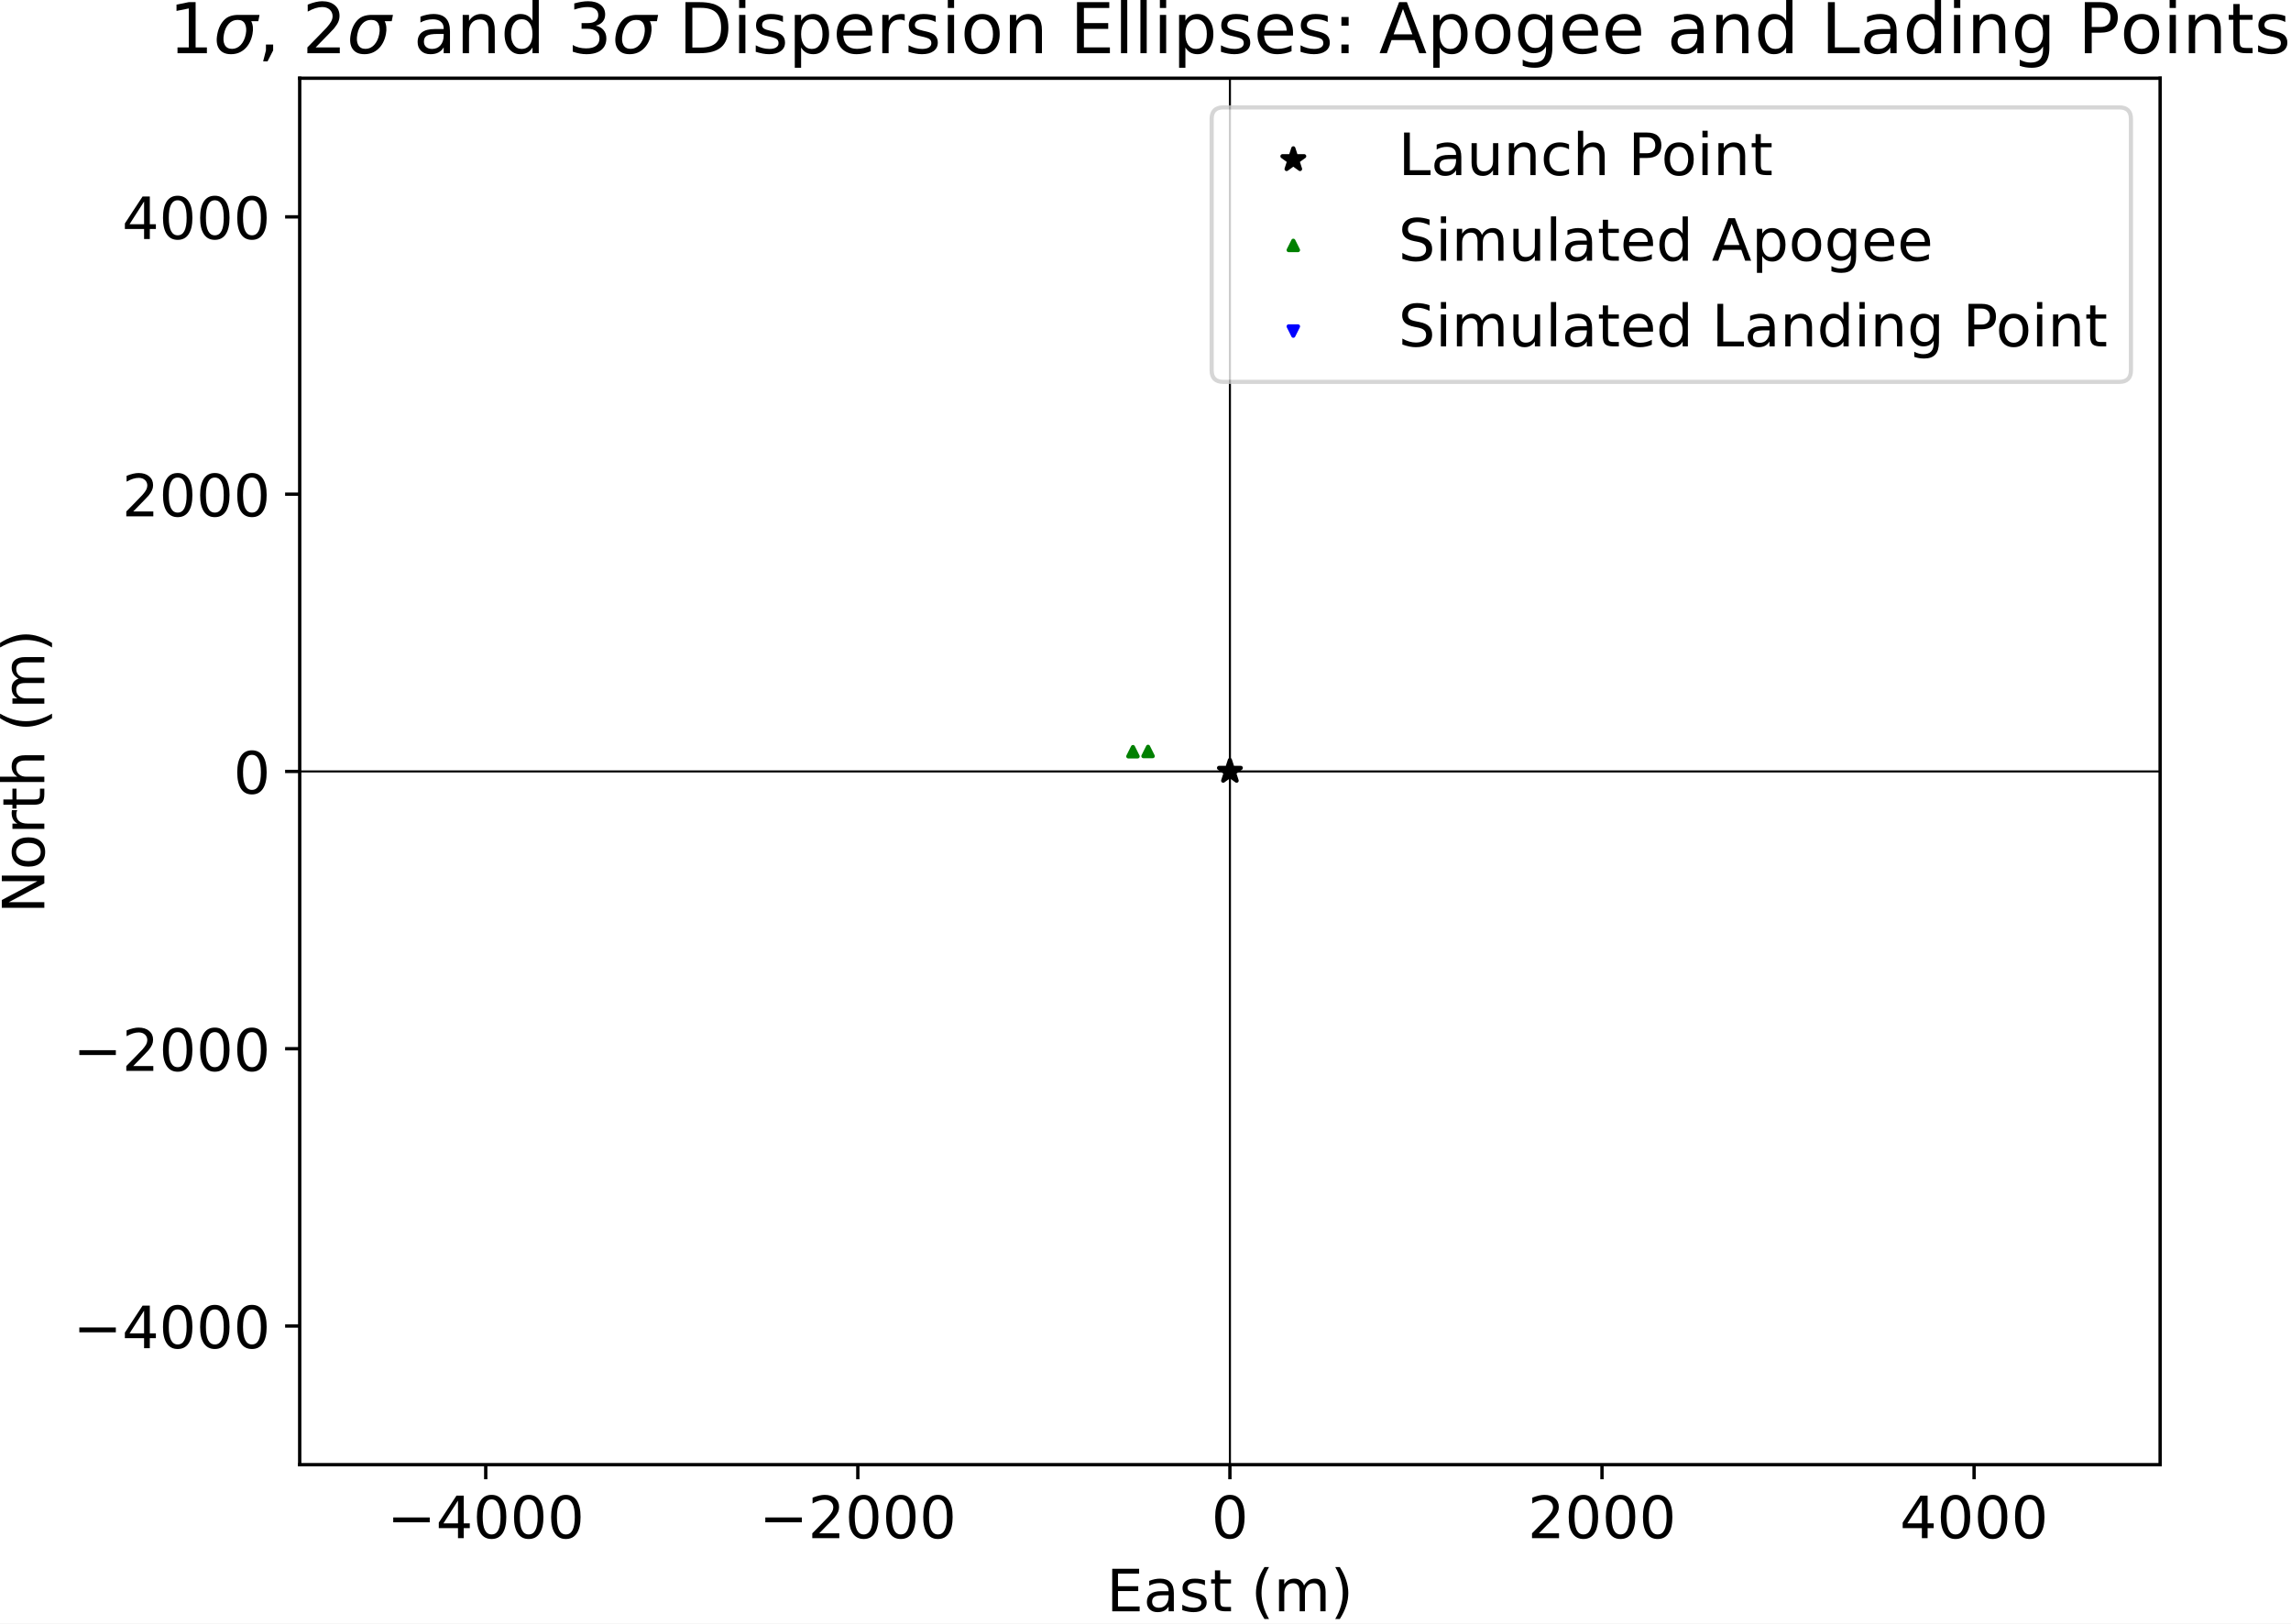
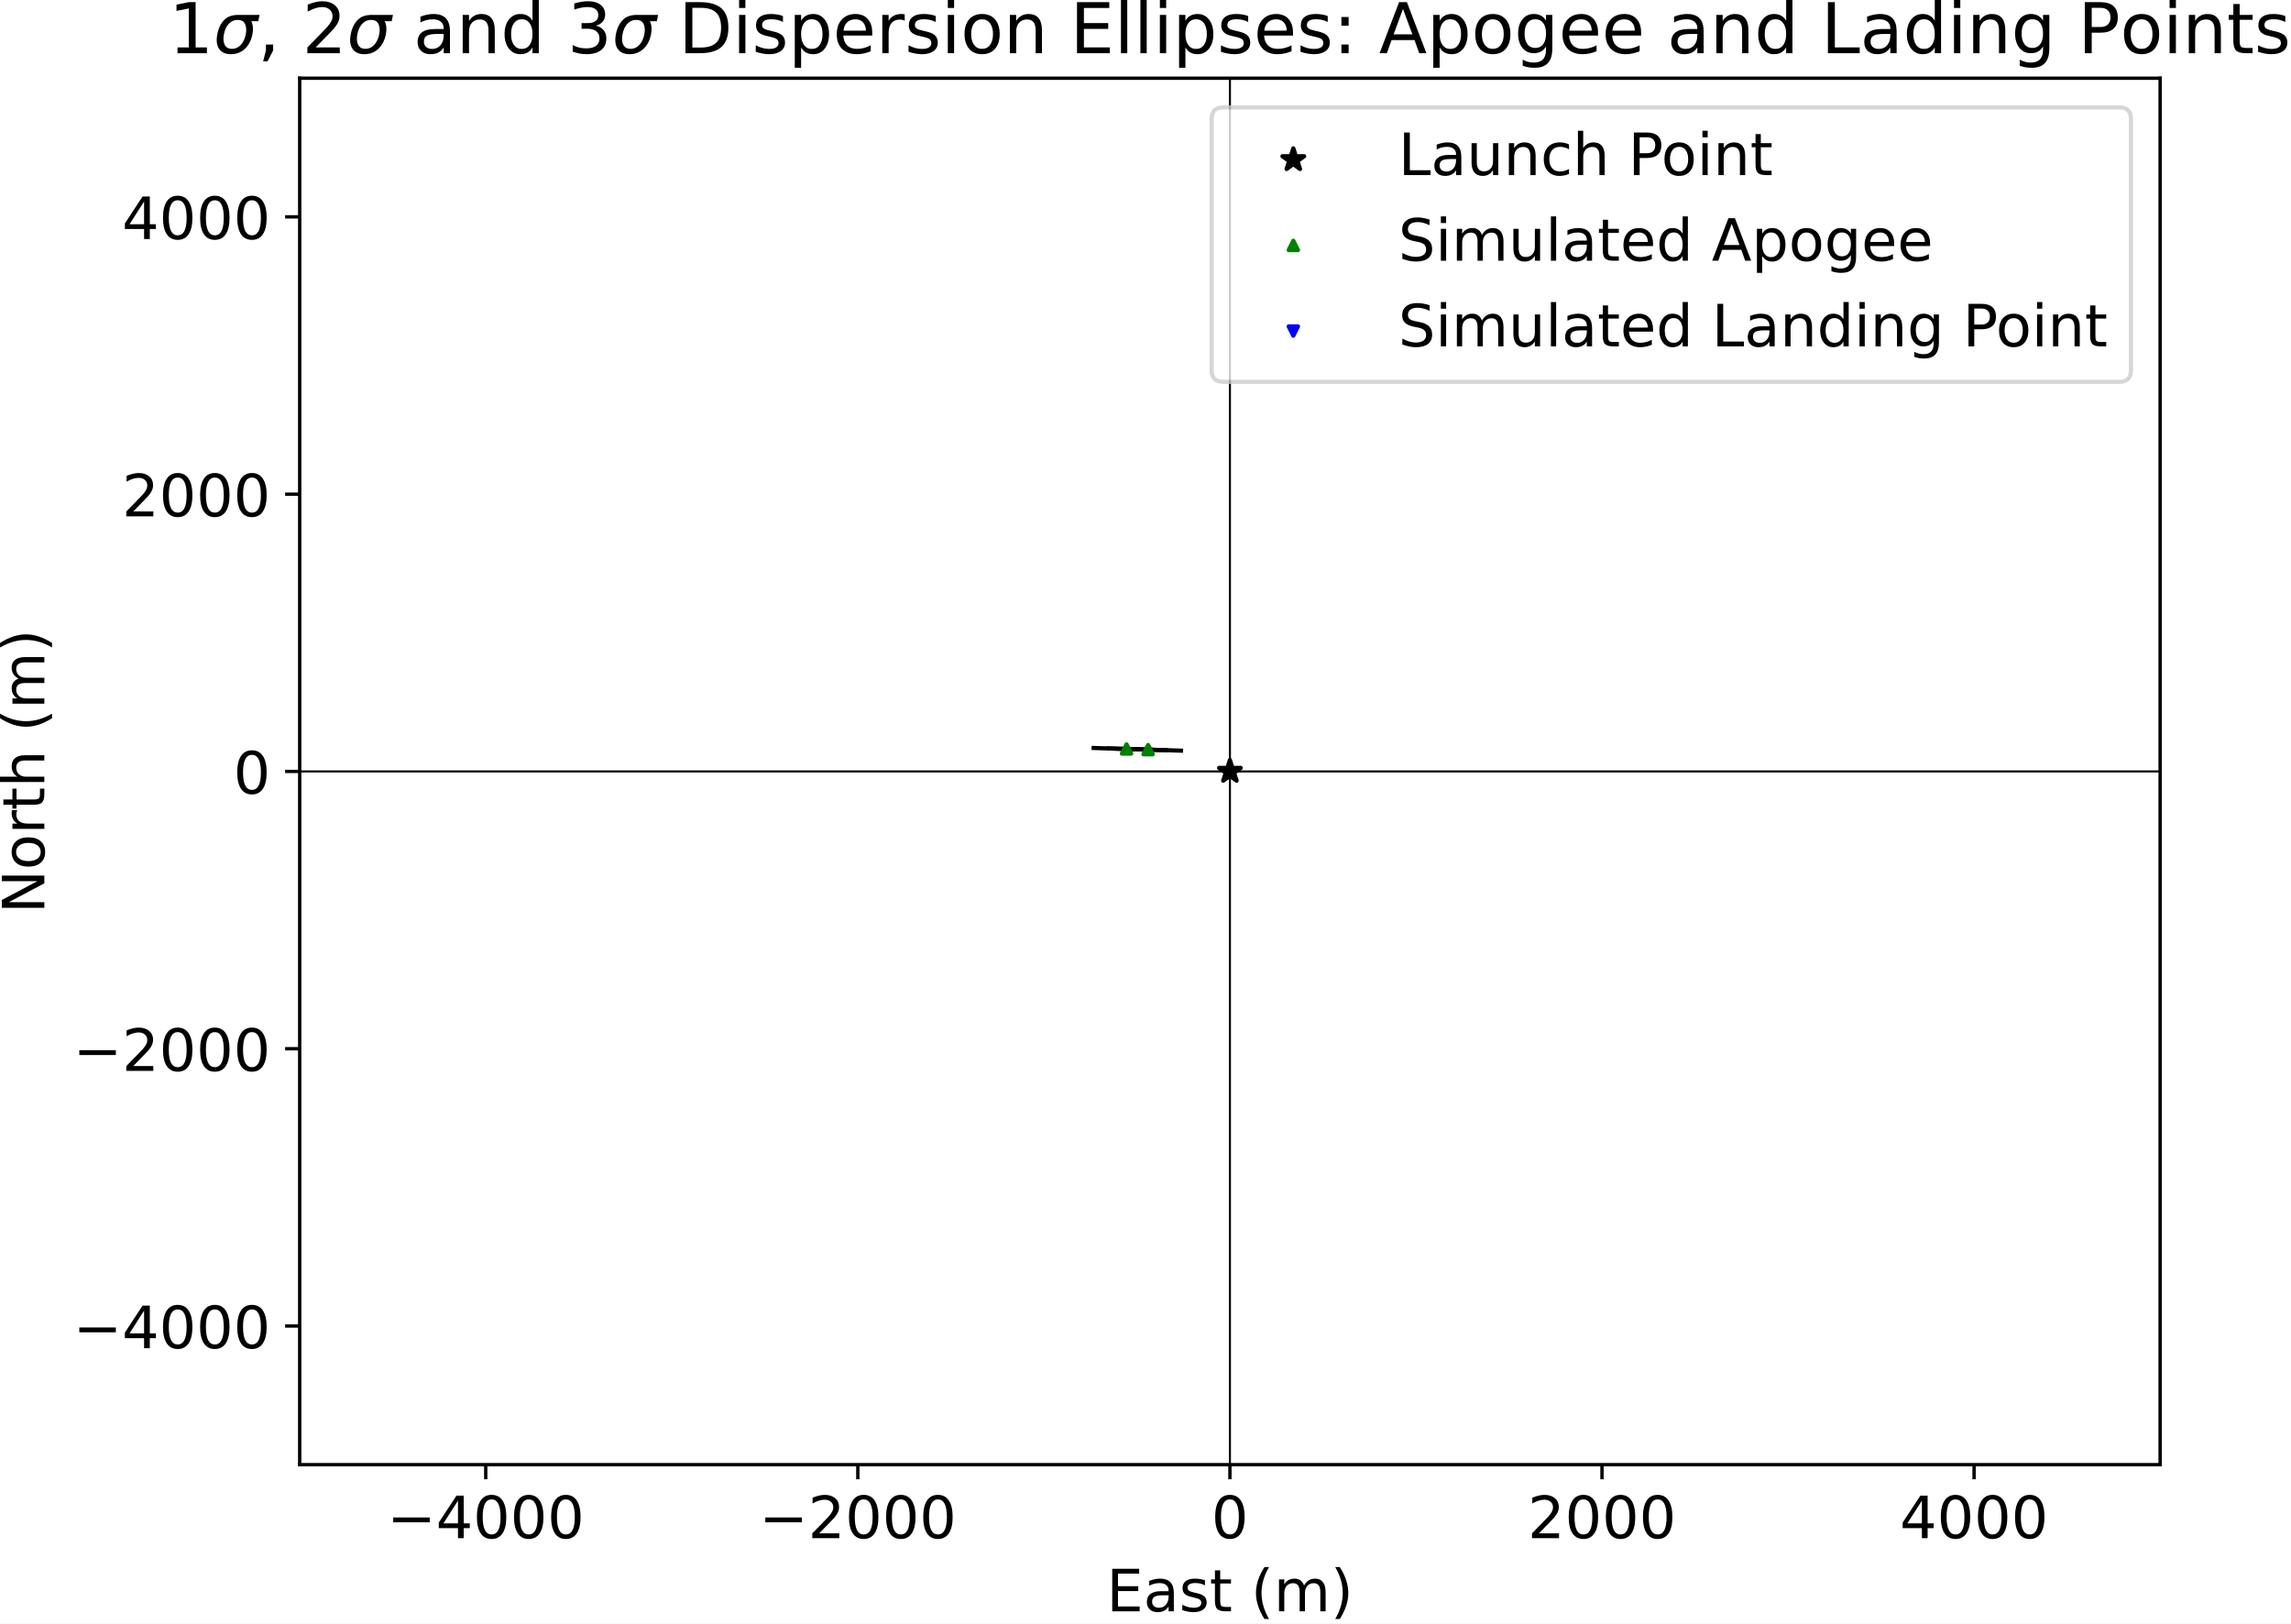
<svg xmlns="http://www.w3.org/2000/svg" xmlns:xlink="http://www.w3.org/1999/xlink" width="549.715pt" height="389.507pt" viewBox="0 0 549.715 389.507" version="1.1">
  <defs>
    <style type="text/css">*{stroke-linejoin: round; stroke-linecap: butt}</style>
  </defs>
  <g id="figure_1">
    <g id="patch_1">
      <path d="M 0 389.507  L 549.715 389.507  L 549.715 0  L 0 0  z " style="fill: #ffffff" />
    </g>
    <g id="axes_1">
      <g id="patch_2">
        <path d="M 71.911 351.408  L 518.311 351.408  L 518.311 18.768  L 71.911 18.768  z " style="fill: #ffffff" />
      </g>
      <g id="patch_3">
-         <path d="M 751.495 32.871  C 747.876 34.361 744.404 35.79 741.845 36.843  C 739.285 37.897 737.847 38.489 737.847 38.489  C 737.847 38.489 739.285 37.897 741.845 36.843  C 744.404 35.79 747.876 34.361 751.495 32.871  C 755.115 31.381 758.586 29.952 761.146 28.898  C 763.705 27.845 765.143 27.253 765.143 27.253  C 765.143 27.253 763.705 27.845 761.146 28.898  C 758.586 29.952 755.115 31.381 751.495 32.871  z " clip-path="url(#p653bf7742b)" style="fill: #0000ff; fill-opacity: 0.2; stroke: #000000; stroke-linejoin: miter" />
+         <path d="M 801.915 0.394  C 801.384 0.125 800.875 -0.133 800.5 -0.324  C 800.124 -0.514 799.913 -0.621 799.913 -0.621  C 799.913 -0.621 800.124 -0.514 800.5 -0.324  C 800.875 -0.133 801.384 0.125 801.915 0.394  C 802.446 0.664 802.955 0.922 803.331 1.112  C 803.706 1.303 803.917 1.409 803.917 1.409  C 803.917 1.409 803.706 1.303 803.331 1.112  C 802.955 0.922 802.446 0.664 801.915 0.394  z " clip-path="url(#p04ae855140)" style="fill: #0000ff; fill-opacity: 0.2; stroke: #000000; stroke-linejoin: miter" />
      </g>
      <g id="patch_4">
-         <path d="M 751.495 32.871  C 744.256 35.851 737.313 38.709 732.194 40.816  C 727.075 42.923 724.199 44.107 724.199 44.107  C 724.199 44.107 727.075 42.923 732.194 40.816  C 737.313 38.709 744.256 35.851 751.495 32.871  C 758.734 29.891 765.678 27.033 770.796 24.926  C 775.915 22.819 778.791 21.635 778.791 21.635  C 778.791 21.635 775.915 22.819 770.796 24.926  C 765.678 27.033 758.734 29.891 751.495 32.871  z " clip-path="url(#p653bf7742b)" style="fill: #0000ff; fill-opacity: 0.2; stroke: #000000; stroke-linejoin: miter" />
+         <path d="M 801.915 0.394  C 800.853 -0.144 799.835 -0.661 799.084 -1.041  C 798.333 -1.422 797.912 -1.636 797.912 -1.636  C 797.912 -1.636 798.333 -1.422 799.084 -1.041  C 799.835 -0.661 800.853 -0.144 801.915 0.394  C 802.977 0.933 803.995 1.449 804.746 1.83  C 805.497 2.211 805.919 2.425 805.919 2.425  C 805.919 2.425 805.497 2.211 804.746 1.83  C 803.995 1.449 802.977 0.933 801.915 0.394  z " clip-path="url(#p04ae855140)" style="fill: #0000ff; fill-opacity: 0.2; stroke: #000000; stroke-linejoin: miter" />
      </g>
      <g id="patch_5">
-         <path d="M 751.495 32.871  C 740.637 37.341 730.222 41.628 722.544 44.789  C 714.865 47.949 710.551 49.725 710.551 49.725  C 710.551 49.725 714.865 47.949 722.544 44.789  C 730.222 41.628 740.637 37.341 751.495 32.871  C 762.354 28.401 772.769 24.114 780.447 20.953  C 788.125 17.792 792.439 16.017 792.439 16.017  C 792.439 16.017 788.125 17.792 780.447 20.953  C 772.769 24.114 762.354 28.401 751.495 32.871  z " clip-path="url(#p653bf7742b)" style="fill: #0000ff; fill-opacity: 0.2; stroke: #000000; stroke-linejoin: miter" />
+         <path d="M 801.915 0.394  C 800.322 -0.413 798.795 -1.188 797.669 -1.759  C 796.543 -2.33 795.91 -2.651 795.91 -2.651  C 795.91 -2.651 796.543 -2.33 797.669 -1.759  C 798.795 -1.188 800.322 -0.413 801.915 0.394  C 803.508 1.202 805.035 1.977 806.161 2.548  C 807.288 3.119 807.92 3.44 807.92 3.44  C 807.92 3.44 807.288 3.119 806.161 2.548  C 805.035 1.977 803.508 1.202 801.915 0.394  z " clip-path="url(#p04ae855140)" style="fill: #0000ff; fill-opacity: 0.2; stroke: #000000; stroke-linejoin: miter" />
      </g>
      <g id="patch_6">
-         <path d="M 0 -1  z " clip-path="url(#p653bf7742b)" style="fill: #00ff00; fill-opacity: 0.2; stroke: #000000; stroke-linejoin: miter" />
+         <path d="M 272.899 179.779  C 271.928 179.749 270.997 179.72 270.311 179.699  C 269.624 179.678 269.239 179.666 269.239 179.666  C 269.239 179.666 269.624 179.678 270.311 179.699  C 270.997 179.72 271.928 179.749 272.899 179.779  C 273.87 179.809 274.801 179.837 275.487 179.858  C 276.174 179.879 276.559 179.891 276.559 179.891  C 276.559 179.891 276.174 179.879 275.487 179.858  C 274.801 179.837 273.87 179.809 272.899 179.779  z " clip-path="url(#p04ae855140)" style="fill: #00ff00; fill-opacity: 0.2; stroke: #000000; stroke-linejoin: miter" />
      </g>
      <g id="patch_7">
-         <path d="M 0 -1  z " clip-path="url(#p653bf7742b)" style="fill: #00ff00; fill-opacity: 0.2; stroke: #000000; stroke-linejoin: miter" />
+         <path d="M 272.899 179.779  C 270.957 179.719 269.095 179.662 267.722 179.62  C 266.35 179.578 265.578 179.554 265.578 179.554  C 265.578 179.554 266.35 179.578 267.722 179.62  C 269.095 179.662 270.957 179.719 272.899 179.779  C 274.84 179.838 276.703 179.896 278.075 179.938  C 279.448 179.98 280.22 180.004 280.22 180.004  C 280.22 180.004 279.448 179.98 278.075 179.938  C 276.703 179.896 274.84 179.838 272.899 179.779  z " clip-path="url(#p04ae855140)" style="fill: #00ff00; fill-opacity: 0.2; stroke: #000000; stroke-linejoin: miter" />
      </g>
      <g id="patch_8">
-         <path d="M 0 -1  z " clip-path="url(#p653bf7742b)" style="fill: #00ff00; fill-opacity: 0.2; stroke: #000000; stroke-linejoin: miter" />
+         <path d="M 272.899 179.779  C 269.987 179.689 267.193 179.604 265.134 179.54  C 263.075 179.477 261.918 179.442 261.918 179.442  C 261.918 179.442 263.075 179.477 265.134 179.54  C 267.193 179.604 269.987 179.689 272.899 179.779  C 275.811 179.868 278.604 179.954 280.664 180.017  C 282.723 180.081 283.88 180.116 283.88 180.116  C 283.88 180.116 282.723 180.081 280.664 180.017  C 278.604 179.954 275.811 179.868 272.899 179.779  z " clip-path="url(#p04ae855140)" style="fill: #00ff00; fill-opacity: 0.2; stroke: #000000; stroke-linejoin: miter" />
      </g>
      <g id="PathCollection_1">
        <defs>
-           <path id="m237cd5b0d1" d="M 0 -2.739  L -0.615 -0.846  L -2.605 -0.846  L -0.995 0.323  L -1.61 2.216  L -0 1.046  L 1.61 2.216  L 0.995 0.323  L 2.605 -0.846  L 0.615 -0.846  z " style="stroke: #000000" />
+           <path id="md14604ec7b" d="M 0 -2.739  L -0.615 -0.846  L -2.605 -0.846  L -0.995 0.323  L -1.61 2.216  L -0 1.046  L 1.61 2.216  L 0.995 0.323  L 2.605 -0.846  L 0.615 -0.846  z " style="stroke: #000000" />
        </defs>
-         <g clip-path="url(#p653bf7742b)">
-           <use xlink:href="#m237cd5b0d1" x="295.111" y="185.088" style="stroke: #000000" />
+         <g clip-path="url(#p04ae855140)">
+           <use xlink:href="#md14604ec7b" x="295.111" y="185.088" style="stroke: #000000" />
        </g>
      </g>
      <g id="PathCollection_2">
        <defs>
-           <path id="m9523318468" d="M 0 -1.118  L -1.118 1.118  L 1.118 1.118  z " style="stroke: #008000" />
+           <path id="m1469a21737" d="M 0 -1.118  L -1.118 1.118  L 1.118 1.118  z " style="stroke: #008000" />
        </defs>
-         <g clip-path="url(#p653bf7742b)">
-           <use xlink:href="#m9523318468" x="271.848" y="180.355" style="fill: #008000; stroke: #008000" />
-           <use xlink:href="#m9523318468" x="275.472" y="180.296" style="fill: #008000; stroke: #008000" />
+         <g clip-path="url(#p04ae855140)">
+           <use xlink:href="#m1469a21737" x="275.487" y="179.858" style="fill: #008000; stroke: #008000" />
+           <use xlink:href="#m1469a21737" x="270.311" y="179.699" style="fill: #008000; stroke: #008000" />
        </g>
      </g>
      <g id="PathCollection_3">
        <defs>
-           <path id="m73dadcdabc" d="M -0 1.118  L 1.118 -1.118  L -1.118 -1.118  z " style="stroke: #0000ff" />
+           <path id="m6d71259a1b" d="M -0 1.118  L 1.118 -1.118  L -1.118 -1.118  z " style="stroke: #0000ff" />
        </defs>
-         <g clip-path="url(#p653bf7742b)">
-           <use xlink:href="#m73dadcdabc" x="741.845" y="36.843" style="fill: #0000ff; stroke: #0000ff" />
-           <use xlink:href="#m73dadcdabc" x="761.146" y="28.898" style="fill: #0000ff; stroke: #0000ff" />
+         <g clip-path="url(#p04ae855140)">
+           <use xlink:href="#m6d71259a1b" x="803.331" y="1.112" style="fill: #0000ff; stroke: #0000ff" />
+           <use xlink:href="#m6d71259a1b" x="800.5" y="-0.324" style="fill: #0000ff; stroke: #0000ff" />
        </g>
      </g>
      <g id="matplotlib.axis_1">
        <g id="xtick_1">
          <g id="line2d_1">
            <defs>
-               <path id="mfa84f94cd2" d="M 0 0  L 0 3.5  " style="stroke: #000000; stroke-width: 0.8" />
-             </defs>
-             <g>
-               <use xlink:href="#mfa84f94cd2" x="116.551" y="351.408" style="stroke: #000000; stroke-width: 0.8" />
+               <path id="m95baa50fcf" d="M 0 0  L 0 3.5  " style="stroke: #000000; stroke-width: 0.8" />
+             </defs>
+             <g>
+               <use xlink:href="#m95baa50fcf" x="116.551" y="351.408" style="stroke: #000000; stroke-width: 0.8" />
            </g>
          </g>
          <g id="text_1">
            <g transform="translate(92.87016 369.0458) scale(0.14 -0.14)">
              <defs>
                <path id="DejaVuSans-2212" d="M 678 2272  L 4684 2272  L 4684 1741  L 678 1741  L 678 2272  z " transform="scale(0.015625)" />
                <path id="DejaVuSans-34" d="M 2419 4116  L 825 1625  L 2419 1625  L 2419 4116  z M 2253 4666  L 3047 4666  L 3047 1625  L 3713 1625  L 3713 1100  L 3047 1100  L 3047 0  L 2419 0  L 2419 1100  L 313 1100  L 313 1709  L 2253 4666  z " transform="scale(0.015625)" />
                <path id="DejaVuSans-30" d="M 2034 4250  Q 1547 4250 1301 3770  Q 1056 3291 1056 2328  Q 1056 1369 1301 889  Q 1547 409 2034 409  Q 2525 409 2770 889  Q 3016 1369 3016 2328  Q 3016 3291 2770 3770  Q 2525 4250 2034 4250  z M 2034 4750  Q 2819 4750 3233 4129  Q 3647 3509 3647 2328  Q 3647 1150 3233 529  Q 2819 -91 2034 -91  Q 1250 -91 836 529  Q 422 1150 422 2328  Q 422 3509 836 4129  Q 1250 4750 2034 4750  z " transform="scale(0.015625)" />
              </defs>
              <use xlink:href="#DejaVuSans-2212" />
              <use xlink:href="#DejaVuSans-34" x="83.789" />
              <use xlink:href="#DejaVuSans-30" x="147.412" />
              <use xlink:href="#DejaVuSans-30" x="211.035" />
              <use xlink:href="#DejaVuSans-30" x="274.658" />
            </g>
          </g>
        </g>
        <g id="xtick_2">
          <g id="line2d_2">
            <g>
-               <use xlink:href="#mfa84f94cd2" x="205.831" y="351.408" style="stroke: #000000; stroke-width: 0.8" />
+               <use xlink:href="#m95baa50fcf" x="205.831" y="351.408" style="stroke: #000000; stroke-width: 0.8" />
            </g>
          </g>
          <g id="text_2">
            <g transform="translate(182.1502 369.0458) scale(0.14 -0.14)">
              <defs>
                <path id="DejaVuSans-32" d="M 1228 531  L 3431 531  L 3431 0  L 469 0  L 469 531  Q 828 903 1448 1529  Q 2069 2156 2228 2338  Q 2531 2678 2651 2914  Q 2772 3150 2772 3378  Q 2772 3750 2511 3984  Q 2250 4219 1831 4219  Q 1534 4219 1204 4116  Q 875 4013 500 3803  L 500 4441  Q 881 4594 1212 4672  Q 1544 4750 1819 4750  Q 2544 4750 2975 4387  Q 3406 4025 3406 3419  Q 3406 3131 3298 2873  Q 3191 2616 2906 2266  Q 2828 2175 2409 1742  Q 1991 1309 1228 531  z " transform="scale(0.015625)" />
              </defs>
              <use xlink:href="#DejaVuSans-2212" />
              <use xlink:href="#DejaVuSans-32" x="83.789" />
              <use xlink:href="#DejaVuSans-30" x="147.412" />
              <use xlink:href="#DejaVuSans-30" x="211.035" />
              <use xlink:href="#DejaVuSans-30" x="274.658" />
            </g>
          </g>
        </g>
        <g id="xtick_3">
          <g id="line2d_3">
            <g>
-               <use xlink:href="#mfa84f94cd2" x="295.111" y="351.408" style="stroke: #000000; stroke-width: 0.8" />
+               <use xlink:href="#m95baa50fcf" x="295.111" y="351.408" style="stroke: #000000; stroke-width: 0.8" />
            </g>
          </g>
          <g id="text_3">
            <g transform="translate(290.6572 369.0458) scale(0.14 -0.14)">
              <use xlink:href="#DejaVuSans-30" />
            </g>
          </g>
        </g>
        <g id="xtick_4">
          <g id="line2d_4">
            <g>
-               <use xlink:href="#mfa84f94cd2" x="384.391" y="351.408" style="stroke: #000000; stroke-width: 0.8" />
+               <use xlink:href="#m95baa50fcf" x="384.391" y="351.408" style="stroke: #000000; stroke-width: 0.8" />
            </g>
          </g>
          <g id="text_4">
            <g transform="translate(366.5759 369.0458) scale(0.14 -0.14)">
              <use xlink:href="#DejaVuSans-32" />
              <use xlink:href="#DejaVuSans-30" x="63.623" />
              <use xlink:href="#DejaVuSans-30" x="127.246" />
              <use xlink:href="#DejaVuSans-30" x="190.869" />
            </g>
          </g>
        </g>
        <g id="xtick_5">
          <g id="line2d_5">
            <g>
-               <use xlink:href="#mfa84f94cd2" x="473.671" y="351.408" style="stroke: #000000; stroke-width: 0.8" />
+               <use xlink:href="#m95baa50fcf" x="473.671" y="351.408" style="stroke: #000000; stroke-width: 0.8" />
            </g>
          </g>
          <g id="text_5">
            <g transform="translate(455.8559 369.0458) scale(0.14 -0.14)">
              <use xlink:href="#DejaVuSans-34" />
              <use xlink:href="#DejaVuSans-30" x="63.623" />
              <use xlink:href="#DejaVuSans-30" x="127.246" />
              <use xlink:href="#DejaVuSans-30" x="190.869" />
            </g>
          </g>
        </g>
        <g id="text_6">
          <g transform="translate(265.502 386.5952) scale(0.14 -0.14)">
            <defs>
              <path id="DejaVuSans-45" d="M 628 4666  L 3578 4666  L 3578 4134  L 1259 4134  L 1259 2753  L 3481 2753  L 3481 2222  L 1259 2222  L 1259 531  L 3634 531  L 3634 0  L 628 0  L 628 4666  z " transform="scale(0.015625)" />
              <path id="DejaVuSans-61" d="M 2194 1759  Q 1497 1759 1228 1600  Q 959 1441 959 1056  Q 959 750 1161 570  Q 1363 391 1709 391  Q 2188 391 2477 730  Q 2766 1069 2766 1631  L 2766 1759  L 2194 1759  z M 3341 1997  L 3341 0  L 2766 0  L 2766 531  Q 2569 213 2275 61  Q 1981 -91 1556 -91  Q 1019 -91 701 211  Q 384 513 384 1019  Q 384 1609 779 1909  Q 1175 2209 1959 2209  L 2766 2209  L 2766 2266  Q 2766 2663 2505 2880  Q 2244 3097 1772 3097  Q 1472 3097 1187 3025  Q 903 2953 641 2809  L 641 3341  Q 956 3463 1253 3523  Q 1550 3584 1831 3584  Q 2591 3584 2966 3190  Q 3341 2797 3341 1997  z " transform="scale(0.015625)" />
              <path id="DejaVuSans-73" d="M 2834 3397  L 2834 2853  Q 2591 2978 2328 3040  Q 2066 3103 1784 3103  Q 1356 3103 1142 2972  Q 928 2841 928 2578  Q 928 2378 1081 2264  Q 1234 2150 1697 2047  L 1894 2003  Q 2506 1872 2764 1633  Q 3022 1394 3022 966  Q 3022 478 2636 193  Q 2250 -91 1575 -91  Q 1294 -91 989 -36  Q 684 19 347 128  L 347 722  Q 666 556 975 473  Q 1284 391 1588 391  Q 1994 391 2212 530  Q 2431 669 2431 922  Q 2431 1156 2273 1281  Q 2116 1406 1581 1522  L 1381 1569  Q 847 1681 609 1914  Q 372 2147 372 2553  Q 372 3047 722 3315  Q 1072 3584 1716 3584  Q 2034 3584 2315 3537  Q 2597 3491 2834 3397  z " transform="scale(0.015625)" />
              <path id="DejaVuSans-74" d="M 1172 4494  L 1172 3500  L 2356 3500  L 2356 3053  L 1172 3053  L 1172 1153  Q 1172 725 1289 603  Q 1406 481 1766 481  L 2356 481  L 2356 0  L 1766 0  Q 1100 0 847 248  Q 594 497 594 1153  L 594 3053  L 172 3053  L 172 3500  L 594 3500  L 594 4494  L 1172 4494  z " transform="scale(0.015625)" />
              <path id="DejaVuSans-20" transform="scale(0.015625)" />
              <path id="DejaVuSans-28" d="M 1984 4856  Q 1566 4138 1362 3434  Q 1159 2731 1159 2009  Q 1159 1288 1364 580  Q 1569 -128 1984 -844  L 1484 -844  Q 1016 -109 783 600  Q 550 1309 550 2009  Q 550 2706 781 3412  Q 1013 4119 1484 4856  L 1984 4856  z " transform="scale(0.015625)" />
              <path id="DejaVuSans-6d" d="M 3328 2828  Q 3544 3216 3844 3400  Q 4144 3584 4550 3584  Q 5097 3584 5394 3201  Q 5691 2819 5691 2113  L 5691 0  L 5113 0  L 5113 2094  Q 5113 2597 4934 2840  Q 4756 3084 4391 3084  Q 3944 3084 3684 2787  Q 3425 2491 3425 1978  L 3425 0  L 2847 0  L 2847 2094  Q 2847 2600 2669 2842  Q 2491 3084 2119 3084  Q 1678 3084 1418 2786  Q 1159 2488 1159 1978  L 1159 0  L 581 0  L 581 3500  L 1159 3500  L 1159 2956  Q 1356 3278 1631 3431  Q 1906 3584 2284 3584  Q 2666 3584 2933 3390  Q 3200 3197 3328 2828  z " transform="scale(0.015625)" />
              <path id="DejaVuSans-29" d="M 513 4856  L 1013 4856  Q 1481 4119 1714 3412  Q 1947 2706 1947 2009  Q 1947 1309 1714 600  Q 1481 -109 1013 -844  L 513 -844  Q 928 -128 1133 580  Q 1338 1288 1338 2009  Q 1338 2731 1133 3434  Q 928 4138 513 4856  z " transform="scale(0.015625)" />
            </defs>
            <use xlink:href="#DejaVuSans-45" />
            <use xlink:href="#DejaVuSans-61" x="63.184" />
            <use xlink:href="#DejaVuSans-73" x="124.463" />
            <use xlink:href="#DejaVuSans-74" x="176.562" />
            <use xlink:href="#DejaVuSans-20" x="215.771" />
            <use xlink:href="#DejaVuSans-28" x="247.559" />
            <use xlink:href="#DejaVuSans-6d" x="286.572" />
            <use xlink:href="#DejaVuSans-29" x="383.984" />
          </g>
        </g>
      </g>
      <g id="matplotlib.axis_2">
        <g id="ytick_1">
          <g id="line2d_6">
            <defs>
-               <path id="mc7529bf996" d="M 0 0  L -3.5 0  " style="stroke: #000000; stroke-width: 0.8" />
-             </defs>
-             <g>
-               <use xlink:href="#mc7529bf996" x="71.911" y="318.144" style="stroke: #000000; stroke-width: 0.8" />
+               <path id="m95ca6714c5" d="M 0 0  L -3.5 0  " style="stroke: #000000; stroke-width: 0.8" />
+             </defs>
+             <g>
+               <use xlink:href="#m95ca6714c5" x="71.911" y="318.144" style="stroke: #000000; stroke-width: 0.8" />
            </g>
          </g>
          <g id="text_7">
            <g transform="translate(17.54938 323.4629) scale(0.14 -0.14)">
              <use xlink:href="#DejaVuSans-2212" />
              <use xlink:href="#DejaVuSans-34" x="83.789" />
              <use xlink:href="#DejaVuSans-30" x="147.412" />
              <use xlink:href="#DejaVuSans-30" x="211.035" />
              <use xlink:href="#DejaVuSans-30" x="274.658" />
            </g>
          </g>
        </g>
        <g id="ytick_2">
          <g id="line2d_7">
            <g>
-               <use xlink:href="#mc7529bf996" x="71.911" y="251.616" style="stroke: #000000; stroke-width: 0.8" />
+               <use xlink:href="#m95ca6714c5" x="71.911" y="251.616" style="stroke: #000000; stroke-width: 0.8" />
            </g>
          </g>
          <g id="text_8">
            <g transform="translate(17.54938 256.9349) scale(0.14 -0.14)">
              <use xlink:href="#DejaVuSans-2212" />
              <use xlink:href="#DejaVuSans-32" x="83.789" />
              <use xlink:href="#DejaVuSans-30" x="147.412" />
              <use xlink:href="#DejaVuSans-30" x="211.035" />
              <use xlink:href="#DejaVuSans-30" x="274.658" />
            </g>
          </g>
        </g>
        <g id="ytick_3">
          <g id="line2d_8">
            <g>
-               <use xlink:href="#mc7529bf996" x="71.911" y="185.088" style="stroke: #000000; stroke-width: 0.8" />
+               <use xlink:href="#m95ca6714c5" x="71.911" y="185.088" style="stroke: #000000; stroke-width: 0.8" />
            </g>
          </g>
          <g id="text_9">
            <g transform="translate(56.00344 190.4069) scale(0.14 -0.14)">
              <use xlink:href="#DejaVuSans-30" />
            </g>
          </g>
        </g>
        <g id="ytick_4">
          <g id="line2d_9">
            <g>
-               <use xlink:href="#mc7529bf996" x="71.911" y="118.56" style="stroke: #000000; stroke-width: 0.8" />
+               <use xlink:href="#m95ca6714c5" x="71.911" y="118.56" style="stroke: #000000; stroke-width: 0.8" />
            </g>
          </g>
          <g id="text_10">
            <g transform="translate(29.28094 123.8789) scale(0.14 -0.14)">
              <use xlink:href="#DejaVuSans-32" />
              <use xlink:href="#DejaVuSans-30" x="63.623" />
              <use xlink:href="#DejaVuSans-30" x="127.246" />
              <use xlink:href="#DejaVuSans-30" x="190.869" />
            </g>
          </g>
        </g>
        <g id="ytick_5">
          <g id="line2d_10">
            <g>
-               <use xlink:href="#mc7529bf996" x="71.911" y="52.032" style="stroke: #000000; stroke-width: 0.8" />
+               <use xlink:href="#m95ca6714c5" x="71.911" y="52.032" style="stroke: #000000; stroke-width: 0.8" />
            </g>
          </g>
          <g id="text_11">
            <g transform="translate(29.28094 57.35091) scale(0.14 -0.14)">
              <use xlink:href="#DejaVuSans-34" />
              <use xlink:href="#DejaVuSans-30" x="63.623" />
              <use xlink:href="#DejaVuSans-30" x="127.246" />
              <use xlink:href="#DejaVuSans-30" x="190.869" />
            </g>
          </g>
        </g>
        <g id="text_12">
          <g transform="translate(10.63781 219.1714) rotate(-90) scale(0.14 -0.14)">
            <defs>
              <path id="DejaVuSans-4e" d="M 628 4666  L 1478 4666  L 3547 763  L 3547 4666  L 4159 4666  L 4159 0  L 3309 0  L 1241 3903  L 1241 0  L 628 0  L 628 4666  z " transform="scale(0.015625)" />
              <path id="DejaVuSans-6f" d="M 1959 3097  Q 1497 3097 1228 2736  Q 959 2375 959 1747  Q 959 1119 1226 758  Q 1494 397 1959 397  Q 2419 397 2687 759  Q 2956 1122 2956 1747  Q 2956 2369 2687 2733  Q 2419 3097 1959 3097  z M 1959 3584  Q 2709 3584 3137 3096  Q 3566 2609 3566 1747  Q 3566 888 3137 398  Q 2709 -91 1959 -91  Q 1206 -91 779 398  Q 353 888 353 1747  Q 353 2609 779 3096  Q 1206 3584 1959 3584  z " transform="scale(0.015625)" />
              <path id="DejaVuSans-72" d="M 2631 2963  Q 2534 3019 2420 3045  Q 2306 3072 2169 3072  Q 1681 3072 1420 2755  Q 1159 2438 1159 1844  L 1159 0  L 581 0  L 581 3500  L 1159 3500  L 1159 2956  Q 1341 3275 1631 3429  Q 1922 3584 2338 3584  Q 2397 3584 2469 3576  Q 2541 3569 2628 3553  L 2631 2963  z " transform="scale(0.015625)" />
              <path id="DejaVuSans-68" d="M 3513 2113  L 3513 0  L 2938 0  L 2938 2094  Q 2938 2591 2744 2837  Q 2550 3084 2163 3084  Q 1697 3084 1428 2787  Q 1159 2491 1159 1978  L 1159 0  L 581 0  L 581 4863  L 1159 4863  L 1159 2956  Q 1366 3272 1645 3428  Q 1925 3584 2291 3584  Q 2894 3584 3203 3211  Q 3513 2838 3513 2113  z " transform="scale(0.015625)" />
            </defs>
            <use xlink:href="#DejaVuSans-4e" />
            <use xlink:href="#DejaVuSans-6f" x="74.805" />
            <use xlink:href="#DejaVuSans-72" x="135.986" />
            <use xlink:href="#DejaVuSans-74" x="177.1" />
            <use xlink:href="#DejaVuSans-68" x="216.309" />
            <use xlink:href="#DejaVuSans-20" x="279.688" />
            <use xlink:href="#DejaVuSans-28" x="311.475" />
            <use xlink:href="#DejaVuSans-6d" x="350.488" />
            <use xlink:href="#DejaVuSans-29" x="447.9" />
          </g>
        </g>
      </g>
      <g id="line2d_11">
-         <path d="M 71.911 185.088  L 518.311 185.088  " clip-path="url(#p653bf7742b)" style="fill: none; stroke: #000000; stroke-width: 0.5; stroke-linecap: square" />
+         <path d="M 71.911 185.088  L 518.311 185.088  " clip-path="url(#p04ae855140)" style="fill: none; stroke: #000000; stroke-width: 0.5; stroke-linecap: square" />
      </g>
      <g id="line2d_12">
-         <path d="M 295.111 351.408  L 295.111 18.768  " clip-path="url(#p653bf7742b)" style="fill: none; stroke: #000000; stroke-width: 0.5; stroke-linecap: square" />
+         <path d="M 295.111 351.408  L 295.111 18.768  " clip-path="url(#p04ae855140)" style="fill: none; stroke: #000000; stroke-width: 0.5; stroke-linecap: square" />
      </g>
      <g id="patch_9">
        <path d="M 71.911 351.408  L 71.911 18.768  " style="fill: none; stroke: #000000; stroke-width: 0.8; stroke-linejoin: miter; stroke-linecap: square" />
      </g>
      <g id="patch_10">
        <path d="M 518.311 351.408  L 518.311 18.768  " style="fill: none; stroke: #000000; stroke-width: 0.8; stroke-linejoin: miter; stroke-linecap: square" />
      </g>
      <g id="patch_11">
        <path d="M 71.911 351.408  L 518.311 351.408  " style="fill: none; stroke: #000000; stroke-width: 0.8; stroke-linejoin: miter; stroke-linecap: square" />
      </g>
      <g id="patch_12">
        <path d="M 71.911 18.768  L 518.311 18.768  " style="fill: none; stroke: #000000; stroke-width: 0.8; stroke-linejoin: miter; stroke-linecap: square" />
      </g>
      <g id="text_13">
        <g transform="translate(40.50694 12.768) scale(0.168 -0.168)">
          <defs>
            <path id="DejaVuSans-31" d="M 794 531  L 1825 531  L 1825 4091  L 703 3866  L 703 4441  L 1819 4666  L 2450 4666  L 2450 531  L 3481 531  L 3481 0  L 794 0  L 794 531  z " transform="scale(0.015625)" />
            <path id="DejaVuSans-Oblique-3c3" d="M 2219 3044  Q 1744 3044 1422 2700  Q 1081 2341 969 1747  Q 844 1119 1044 756  Q 1241 397 1706 397  Q 2166 397 2503 759  Q 2844 1122 2966 1747  Q 3075 2319 2881 2700  Q 2700 3044 2219 3044  z M 2309 3503  L 4219 3500  L 4106 2925  L 3463 2925  Q 3706 2438 3575 1747  Q 3406 888 2884 400  Q 2359 -91 1609 -91  Q 856 -91 525 400  Q 194 888 363 1747  Q 528 2609 1050 3097  Q 1484 3503 2309 3503  z " transform="scale(0.015625)" />
            <path id="DejaVuSans-2c" d="M 750 794  L 1409 794  L 1409 256  L 897 -744  L 494 -744  L 750 256  L 750 794  z " transform="scale(0.015625)" />
            <path id="DejaVuSans-6e" d="M 3513 2113  L 3513 0  L 2938 0  L 2938 2094  Q 2938 2591 2744 2837  Q 2550 3084 2163 3084  Q 1697 3084 1428 2787  Q 1159 2491 1159 1978  L 1159 0  L 581 0  L 581 3500  L 1159 3500  L 1159 2956  Q 1366 3272 1645 3428  Q 1925 3584 2291 3584  Q 2894 3584 3203 3211  Q 3513 2838 3513 2113  z " transform="scale(0.015625)" />
            <path id="DejaVuSans-64" d="M 2906 2969  L 2906 4863  L 3481 4863  L 3481 0  L 2906 0  L 2906 525  Q 2725 213 2448 61  Q 2172 -91 1784 -91  Q 1150 -91 751 415  Q 353 922 353 1747  Q 353 2572 751 3078  Q 1150 3584 1784 3584  Q 2172 3584 2448 3432  Q 2725 3281 2906 2969  z M 947 1747  Q 947 1113 1208 752  Q 1469 391 1925 391  Q 2381 391 2643 752  Q 2906 1113 2906 1747  Q 2906 2381 2643 2742  Q 2381 3103 1925 3103  Q 1469 3103 1208 2742  Q 947 2381 947 1747  z " transform="scale(0.015625)" />
            <path id="DejaVuSans-33" d="M 2597 2516  Q 3050 2419 3304 2112  Q 3559 1806 3559 1356  Q 3559 666 3084 287  Q 2609 -91 1734 -91  Q 1441 -91 1130 -33  Q 819 25 488 141  L 488 750  Q 750 597 1062 519  Q 1375 441 1716 441  Q 2309 441 2620 675  Q 2931 909 2931 1356  Q 2931 1769 2642 2001  Q 2353 2234 1838 2234  L 1294 2234  L 1294 2753  L 1863 2753  Q 2328 2753 2575 2939  Q 2822 3125 2822 3475  Q 2822 3834 2567 4026  Q 2313 4219 1838 4219  Q 1578 4219 1281 4162  Q 984 4106 628 3988  L 628 4550  Q 988 4650 1302 4700  Q 1616 4750 1894 4750  Q 2613 4750 3031 4423  Q 3450 4097 3450 3541  Q 3450 3153 3228 2886  Q 3006 2619 2597 2516  z " transform="scale(0.015625)" />
            <path id="DejaVuSans-44" d="M 1259 4147  L 1259 519  L 2022 519  Q 2988 519 3436 956  Q 3884 1394 3884 2338  Q 3884 3275 3436 3711  Q 2988 4147 2022 4147  L 1259 4147  z M 628 4666  L 1925 4666  Q 3281 4666 3915 4102  Q 4550 3538 4550 2338  Q 4550 1131 3912 565  Q 3275 0 1925 0  L 628 0  L 628 4666  z " transform="scale(0.015625)" />
            <path id="DejaVuSans-69" d="M 603 3500  L 1178 3500  L 1178 0  L 603 0  L 603 3500  z M 603 4863  L 1178 4863  L 1178 4134  L 603 4134  L 603 4863  z " transform="scale(0.015625)" />
            <path id="DejaVuSans-70" d="M 1159 525  L 1159 -1331  L 581 -1331  L 581 3500  L 1159 3500  L 1159 2969  Q 1341 3281 1617 3432  Q 1894 3584 2278 3584  Q 2916 3584 3314 3078  Q 3713 2572 3713 1747  Q 3713 922 3314 415  Q 2916 -91 2278 -91  Q 1894 -91 1617 61  Q 1341 213 1159 525  z M 3116 1747  Q 3116 2381 2855 2742  Q 2594 3103 2138 3103  Q 1681 3103 1420 2742  Q 1159 2381 1159 1747  Q 1159 1113 1420 752  Q 1681 391 2138 391  Q 2594 391 2855 752  Q 3116 1113 3116 1747  z " transform="scale(0.015625)" />
            <path id="DejaVuSans-65" d="M 3597 1894  L 3597 1613  L 953 1613  Q 991 1019 1311 708  Q 1631 397 2203 397  Q 2534 397 2845 478  Q 3156 559 3463 722  L 3463 178  Q 3153 47 2828 -22  Q 2503 -91 2169 -91  Q 1331 -91 842 396  Q 353 884 353 1716  Q 353 2575 817 3079  Q 1281 3584 2069 3584  Q 2775 3584 3186 3129  Q 3597 2675 3597 1894  z M 3022 2063  Q 3016 2534 2758 2815  Q 2500 3097 2075 3097  Q 1594 3097 1305 2825  Q 1016 2553 972 2059  L 3022 2063  z " transform="scale(0.015625)" />
            <path id="DejaVuSans-6c" d="M 603 4863  L 1178 4863  L 1178 0  L 603 0  L 603 4863  z " transform="scale(0.015625)" />
            <path id="DejaVuSans-3a" d="M 750 794  L 1409 794  L 1409 0  L 750 0  L 750 794  z M 750 3309  L 1409 3309  L 1409 2516  L 750 2516  L 750 3309  z " transform="scale(0.015625)" />
            <path id="DejaVuSans-41" d="M 2188 4044  L 1331 1722  L 3047 1722  L 2188 4044  z M 1831 4666  L 2547 4666  L 4325 0  L 3669 0  L 3244 1197  L 1141 1197  L 716 0  L 50 0  L 1831 4666  z " transform="scale(0.015625)" />
            <path id="DejaVuSans-67" d="M 2906 1791  Q 2906 2416 2648 2759  Q 2391 3103 1925 3103  Q 1463 3103 1205 2759  Q 947 2416 947 1791  Q 947 1169 1205 825  Q 1463 481 1925 481  Q 2391 481 2648 825  Q 2906 1169 2906 1791  z M 3481 434  Q 3481 -459 3084 -895  Q 2688 -1331 1869 -1331  Q 1566 -1331 1297 -1286  Q 1028 -1241 775 -1147  L 775 -588  Q 1028 -725 1275 -790  Q 1522 -856 1778 -856  Q 2344 -856 2625 -561  Q 2906 -266 2906 331  L 2906 616  Q 2728 306 2450 153  Q 2172 0 1784 0  Q 1141 0 747 490  Q 353 981 353 1791  Q 353 2603 747 3093  Q 1141 3584 1784 3584  Q 2172 3584 2450 3431  Q 2728 3278 2906 2969  L 2906 3500  L 3481 3500  L 3481 434  z " transform="scale(0.015625)" />
            <path id="DejaVuSans-4c" d="M 628 4666  L 1259 4666  L 1259 531  L 3531 531  L 3531 0  L 628 0  L 628 4666  z " transform="scale(0.015625)" />
            <path id="DejaVuSans-50" d="M 1259 4147  L 1259 2394  L 2053 2394  Q 2494 2394 2734 2622  Q 2975 2850 2975 3272  Q 2975 3691 2734 3919  Q 2494 4147 2053 4147  L 1259 4147  z M 628 4666  L 2053 4666  Q 2838 4666 3239 4311  Q 3641 3956 3641 3272  Q 3641 2581 3239 2228  Q 2838 1875 2053 1875  L 1259 1875  L 1259 0  L 628 0  L 628 4666  z " transform="scale(0.015625)" />
          </defs>
          <use xlink:href="#DejaVuSans-31" transform="translate(0 0.015625)" />
          <use xlink:href="#DejaVuSans-Oblique-3c3" transform="translate(63.62305 0.015625)" />
          <use xlink:href="#DejaVuSans-2c" transform="translate(127.002 0.015625)" />
          <use xlink:href="#DejaVuSans-20" transform="translate(158.7891 0.015625)" />
          <use xlink:href="#DejaVuSans-32" transform="translate(190.5762 0.015625)" />
          <use xlink:href="#DejaVuSans-Oblique-3c3" transform="translate(254.1992 0.015625)" />
          <use xlink:href="#DejaVuSans-20" transform="translate(317.5781 0.015625)" />
          <use xlink:href="#DejaVuSans-61" transform="translate(349.3652 0.015625)" />
          <use xlink:href="#DejaVuSans-6e" transform="translate(410.6445 0.015625)" />
          <use xlink:href="#DejaVuSans-64" transform="translate(474.0234 0.015625)" />
          <use xlink:href="#DejaVuSans-20" transform="translate(537.5 0.015625)" />
          <use xlink:href="#DejaVuSans-33" transform="translate(569.2871 0.015625)" />
          <use xlink:href="#DejaVuSans-Oblique-3c3" transform="translate(632.9102 0.015625)" />
          <use xlink:href="#DejaVuSans-20" transform="translate(696.2891 0.015625)" />
          <use xlink:href="#DejaVuSans-44" transform="translate(728.0762 0.015625)" />
          <use xlink:href="#DejaVuSans-69" transform="translate(805.0781 0.015625)" />
          <use xlink:href="#DejaVuSans-73" transform="translate(832.8613 0.015625)" />
          <use xlink:href="#DejaVuSans-70" transform="translate(884.9609 0.015625)" />
          <use xlink:href="#DejaVuSans-65" transform="translate(948.4375 0.015625)" />
          <use xlink:href="#DejaVuSans-72" transform="translate(1009.961 0.015625)" />
          <use xlink:href="#DejaVuSans-73" transform="translate(1051.074 0.015625)" />
          <use xlink:href="#DejaVuSans-69" transform="translate(1103.174 0.015625)" />
          <use xlink:href="#DejaVuSans-6f" transform="translate(1130.957 0.015625)" />
          <use xlink:href="#DejaVuSans-6e" transform="translate(1192.139 0.015625)" />
          <use xlink:href="#DejaVuSans-20" transform="translate(1255.518 0.015625)" />
          <use xlink:href="#DejaVuSans-45" transform="translate(1287.305 0.015625)" />
          <use xlink:href="#DejaVuSans-6c" transform="translate(1350.488 0.015625)" />
          <use xlink:href="#DejaVuSans-6c" transform="translate(1378.271 0.015625)" />
          <use xlink:href="#DejaVuSans-69" transform="translate(1406.055 0.015625)" />
          <use xlink:href="#DejaVuSans-70" transform="translate(1433.838 0.015625)" />
          <use xlink:href="#DejaVuSans-73" transform="translate(1497.314 0.015625)" />
          <use xlink:href="#DejaVuSans-65" transform="translate(1549.414 0.015625)" />
          <use xlink:href="#DejaVuSans-73" transform="translate(1610.938 0.015625)" />
          <use xlink:href="#DejaVuSans-3a" transform="translate(1663.037 0.015625)" />
          <use xlink:href="#DejaVuSans-20" transform="translate(1696.729 0.015625)" />
          <use xlink:href="#DejaVuSans-41" transform="translate(1728.516 0.015625)" />
          <use xlink:href="#DejaVuSans-70" transform="translate(1796.924 0.015625)" />
          <use xlink:href="#DejaVuSans-6f" transform="translate(1860.4 0.015625)" />
          <use xlink:href="#DejaVuSans-67" transform="translate(1921.582 0.015625)" />
          <use xlink:href="#DejaVuSans-65" transform="translate(1985.059 0.015625)" />
          <use xlink:href="#DejaVuSans-65" transform="translate(2046.582 0.015625)" />
          <use xlink:href="#DejaVuSans-20" transform="translate(2108.105 0.015625)" />
          <use xlink:href="#DejaVuSans-61" transform="translate(2139.893 0.015625)" />
          <use xlink:href="#DejaVuSans-6e" transform="translate(2201.172 0.015625)" />
          <use xlink:href="#DejaVuSans-64" transform="translate(2264.551 0.015625)" />
          <use xlink:href="#DejaVuSans-20" transform="translate(2328.027 0.015625)" />
          <use xlink:href="#DejaVuSans-4c" transform="translate(2359.814 0.015625)" />
          <use xlink:href="#DejaVuSans-61" transform="translate(2415.527 0.015625)" />
          <use xlink:href="#DejaVuSans-64" transform="translate(2476.807 0.015625)" />
          <use xlink:href="#DejaVuSans-69" transform="translate(2540.283 0.015625)" />
          <use xlink:href="#DejaVuSans-6e" transform="translate(2568.066 0.015625)" />
          <use xlink:href="#DejaVuSans-67" transform="translate(2631.445 0.015625)" />
          <use xlink:href="#DejaVuSans-20" transform="translate(2694.922 0.015625)" />
          <use xlink:href="#DejaVuSans-50" transform="translate(2726.709 0.015625)" />
          <use xlink:href="#DejaVuSans-6f" transform="translate(2787.012 0.015625)" />
          <use xlink:href="#DejaVuSans-69" transform="translate(2848.193 0.015625)" />
          <use xlink:href="#DejaVuSans-6e" transform="translate(2875.977 0.015625)" />
          <use xlink:href="#DejaVuSans-74" transform="translate(2939.355 0.015625)" />
          <use xlink:href="#DejaVuSans-73" transform="translate(2978.564 0.015625)" />
        </g>
      </g>
      <g id="legend_1">
        <g id="patch_13">
          <path d="M 293.526 91.616  L 508.511 91.616  Q 511.311 91.616 511.311 88.816  L 511.311 28.568  Q 511.311 25.768 508.511 25.768  L 293.526 25.768  Q 290.726 25.768 290.726 28.568  L 290.726 88.816  Q 290.726 91.616 293.526 91.616  z " style="fill: #ffffff; opacity: 0.8; stroke: #cccccc; stroke-linejoin: miter" />
        </g>
        <g id="PathCollection_4">
          <g>
-             <use xlink:href="#m237cd5b0d1" x="310.326" y="38.331" style="stroke: #000000" />
+             <use xlink:href="#md14604ec7b" x="310.326" y="38.331" style="stroke: #000000" />
          </g>
        </g>
        <g id="text_14">
          <g transform="translate(335.5256 42.00581) scale(0.14 -0.14)">
            <defs>
              <path id="DejaVuSans-75" d="M 544 1381  L 544 3500  L 1119 3500  L 1119 1403  Q 1119 906 1312 657  Q 1506 409 1894 409  Q 2359 409 2629 706  Q 2900 1003 2900 1516  L 2900 3500  L 3475 3500  L 3475 0  L 2900 0  L 2900 538  Q 2691 219 2414 64  Q 2138 -91 1772 -91  Q 1169 -91 856 284  Q 544 659 544 1381  z M 1991 3584  L 1991 3584  z " transform="scale(0.015625)" />
              <path id="DejaVuSans-63" d="M 3122 3366  L 3122 2828  Q 2878 2963 2633 3030  Q 2388 3097 2138 3097  Q 1578 3097 1268 2742  Q 959 2388 959 1747  Q 959 1106 1268 751  Q 1578 397 2138 397  Q 2388 397 2633 464  Q 2878 531 3122 666  L 3122 134  Q 2881 22 2623 -34  Q 2366 -91 2075 -91  Q 1284 -91 818 406  Q 353 903 353 1747  Q 353 2603 823 3093  Q 1294 3584 2113 3584  Q 2378 3584 2631 3529  Q 2884 3475 3122 3366  z " transform="scale(0.015625)" />
            </defs>
            <use xlink:href="#DejaVuSans-4c" />
            <use xlink:href="#DejaVuSans-61" x="55.713" />
            <use xlink:href="#DejaVuSans-75" x="116.992" />
            <use xlink:href="#DejaVuSans-6e" x="180.371" />
            <use xlink:href="#DejaVuSans-63" x="243.75" />
            <use xlink:href="#DejaVuSans-68" x="298.73" />
            <use xlink:href="#DejaVuSans-20" x="362.109" />
            <use xlink:href="#DejaVuSans-50" x="393.896" />
            <use xlink:href="#DejaVuSans-6f" x="450.574" />
            <use xlink:href="#DejaVuSans-69" x="511.756" />
            <use xlink:href="#DejaVuSans-6e" x="539.539" />
            <use xlink:href="#DejaVuSans-74" x="602.918" />
          </g>
        </g>
        <g id="PathCollection_5">
          <g>
-             <use xlink:href="#m9523318468" x="310.326" y="58.88" style="fill: #008000; stroke: #008000" />
+             <use xlink:href="#m1469a21737" x="310.326" y="58.88" style="fill: #008000; stroke: #008000" />
          </g>
        </g>
        <g id="text_15">
          <g transform="translate(335.5256 62.55519) scale(0.14 -0.14)">
            <defs>
              <path id="DejaVuSans-53" d="M 3425 4513  L 3425 3897  Q 3066 4069 2747 4153  Q 2428 4238 2131 4238  Q 1616 4238 1336 4038  Q 1056 3838 1056 3469  Q 1056 3159 1242 3001  Q 1428 2844 1947 2747  L 2328 2669  Q 3034 2534 3370 2195  Q 3706 1856 3706 1288  Q 3706 609 3251 259  Q 2797 -91 1919 -91  Q 1588 -91 1214 -16  Q 841 59 441 206  L 441 856  Q 825 641 1194 531  Q 1563 422 1919 422  Q 2459 422 2753 634  Q 3047 847 3047 1241  Q 3047 1584 2836 1778  Q 2625 1972 2144 2069  L 1759 2144  Q 1053 2284 737 2584  Q 422 2884 422 3419  Q 422 4038 858 4394  Q 1294 4750 2059 4750  Q 2388 4750 2728 4690  Q 3069 4631 3425 4513  z " transform="scale(0.015625)" />
            </defs>
            <use xlink:href="#DejaVuSans-53" />
            <use xlink:href="#DejaVuSans-69" x="63.477" />
            <use xlink:href="#DejaVuSans-6d" x="91.26" />
            <use xlink:href="#DejaVuSans-75" x="188.672" />
            <use xlink:href="#DejaVuSans-6c" x="252.051" />
            <use xlink:href="#DejaVuSans-61" x="279.834" />
            <use xlink:href="#DejaVuSans-74" x="341.113" />
            <use xlink:href="#DejaVuSans-65" x="380.322" />
            <use xlink:href="#DejaVuSans-64" x="441.846" />
            <use xlink:href="#DejaVuSans-20" x="505.322" />
            <use xlink:href="#DejaVuSans-41" x="537.109" />
            <use xlink:href="#DejaVuSans-70" x="605.518" />
            <use xlink:href="#DejaVuSans-6f" x="668.994" />
            <use xlink:href="#DejaVuSans-67" x="730.176" />
            <use xlink:href="#DejaVuSans-65" x="793.652" />
            <use xlink:href="#DejaVuSans-65" x="855.176" />
          </g>
        </g>
        <g id="PathCollection_6">
          <g>
-             <use xlink:href="#m73dadcdabc" x="310.326" y="79.43" style="fill: #0000ff; stroke: #0000ff" />
+             <use xlink:href="#m6d71259a1b" x="310.326" y="79.43" style="fill: #0000ff; stroke: #0000ff" />
          </g>
        </g>
        <g id="text_16">
          <g transform="translate(335.5256 83.10456) scale(0.14 -0.14)">
            <use xlink:href="#DejaVuSans-53" />
            <use xlink:href="#DejaVuSans-69" x="63.477" />
            <use xlink:href="#DejaVuSans-6d" x="91.26" />
            <use xlink:href="#DejaVuSans-75" x="188.672" />
            <use xlink:href="#DejaVuSans-6c" x="252.051" />
            <use xlink:href="#DejaVuSans-61" x="279.834" />
            <use xlink:href="#DejaVuSans-74" x="341.113" />
            <use xlink:href="#DejaVuSans-65" x="380.322" />
            <use xlink:href="#DejaVuSans-64" x="441.846" />
            <use xlink:href="#DejaVuSans-20" x="505.322" />
            <use xlink:href="#DejaVuSans-4c" x="537.109" />
            <use xlink:href="#DejaVuSans-61" x="592.822" />
            <use xlink:href="#DejaVuSans-6e" x="654.102" />
            <use xlink:href="#DejaVuSans-64" x="717.48" />
            <use xlink:href="#DejaVuSans-69" x="780.957" />
            <use xlink:href="#DejaVuSans-6e" x="808.74" />
            <use xlink:href="#DejaVuSans-67" x="872.119" />
            <use xlink:href="#DejaVuSans-20" x="935.596" />
            <use xlink:href="#DejaVuSans-50" x="967.383" />
            <use xlink:href="#DejaVuSans-6f" x="1024.061" />
            <use xlink:href="#DejaVuSans-69" x="1085.242" />
            <use xlink:href="#DejaVuSans-6e" x="1113.025" />
            <use xlink:href="#DejaVuSans-74" x="1176.404" />
          </g>
        </g>
      </g>
    </g>
  </g>
  <defs>
-     <clipPath id="p653bf7742b">
+     <clipPath id="p04ae855140">
      <rect x="71.911" y="18.768" width="446.4" height="332.64" />
    </clipPath>
  </defs>
</svg>
